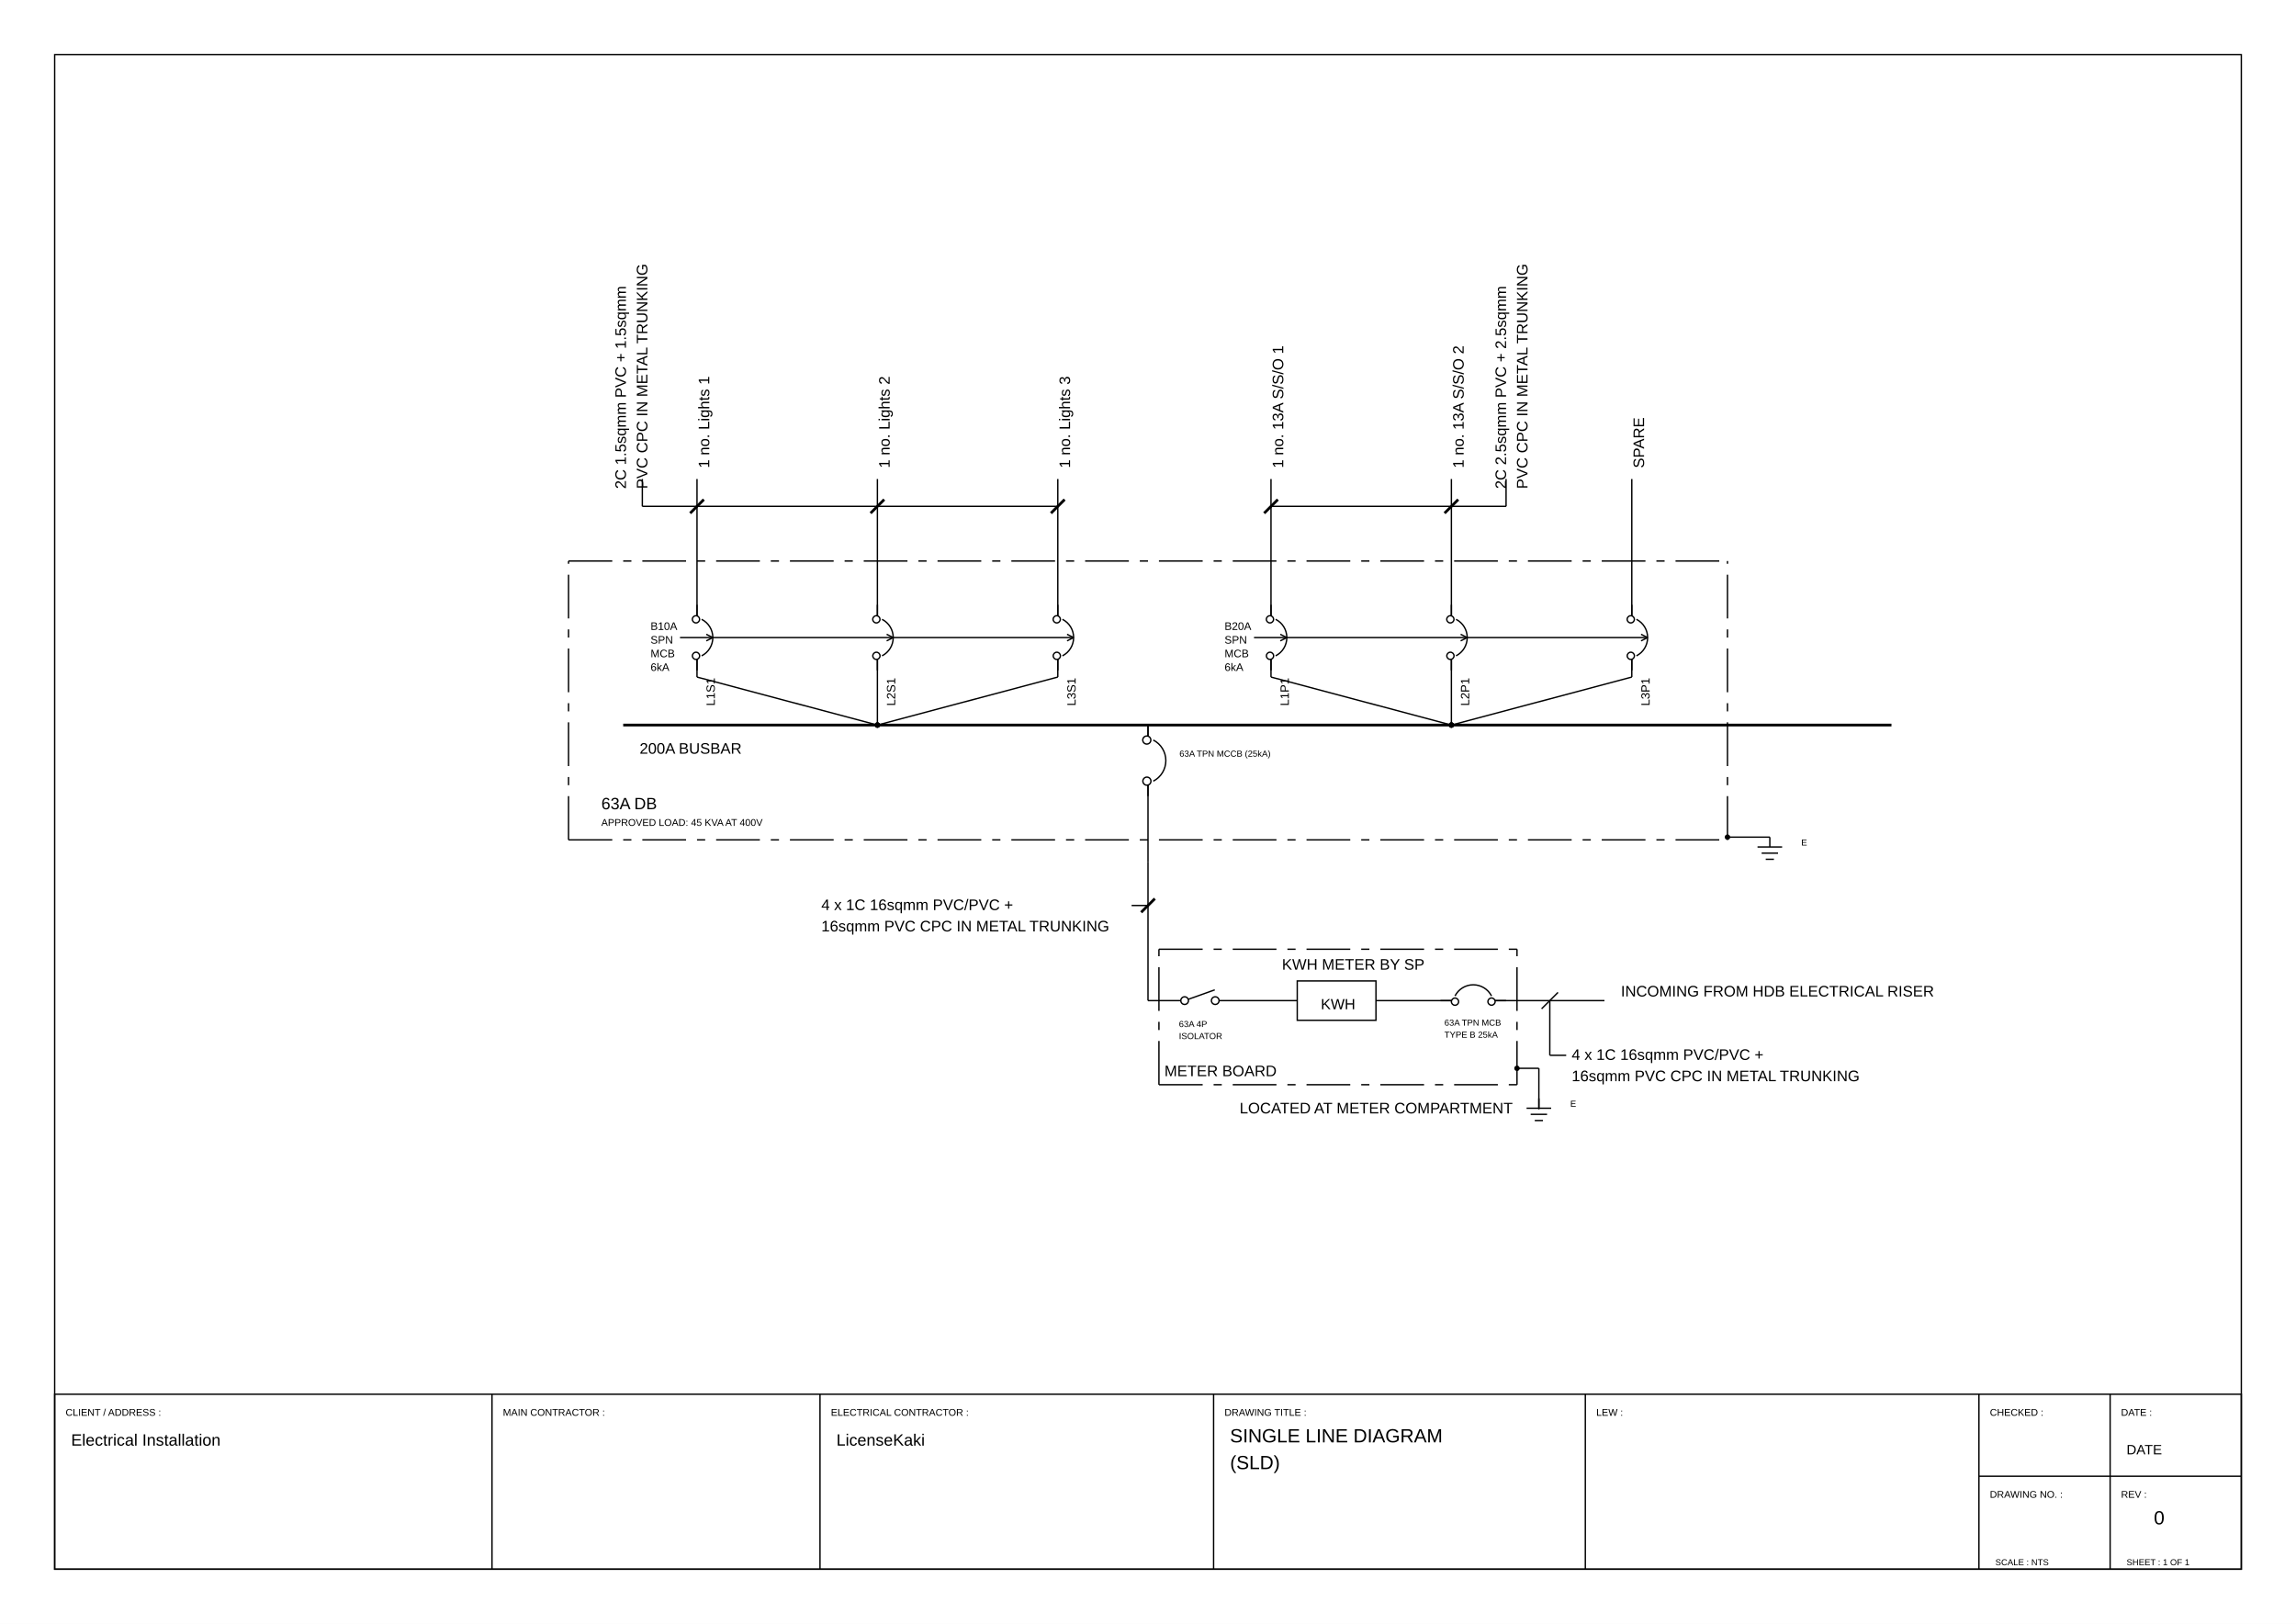
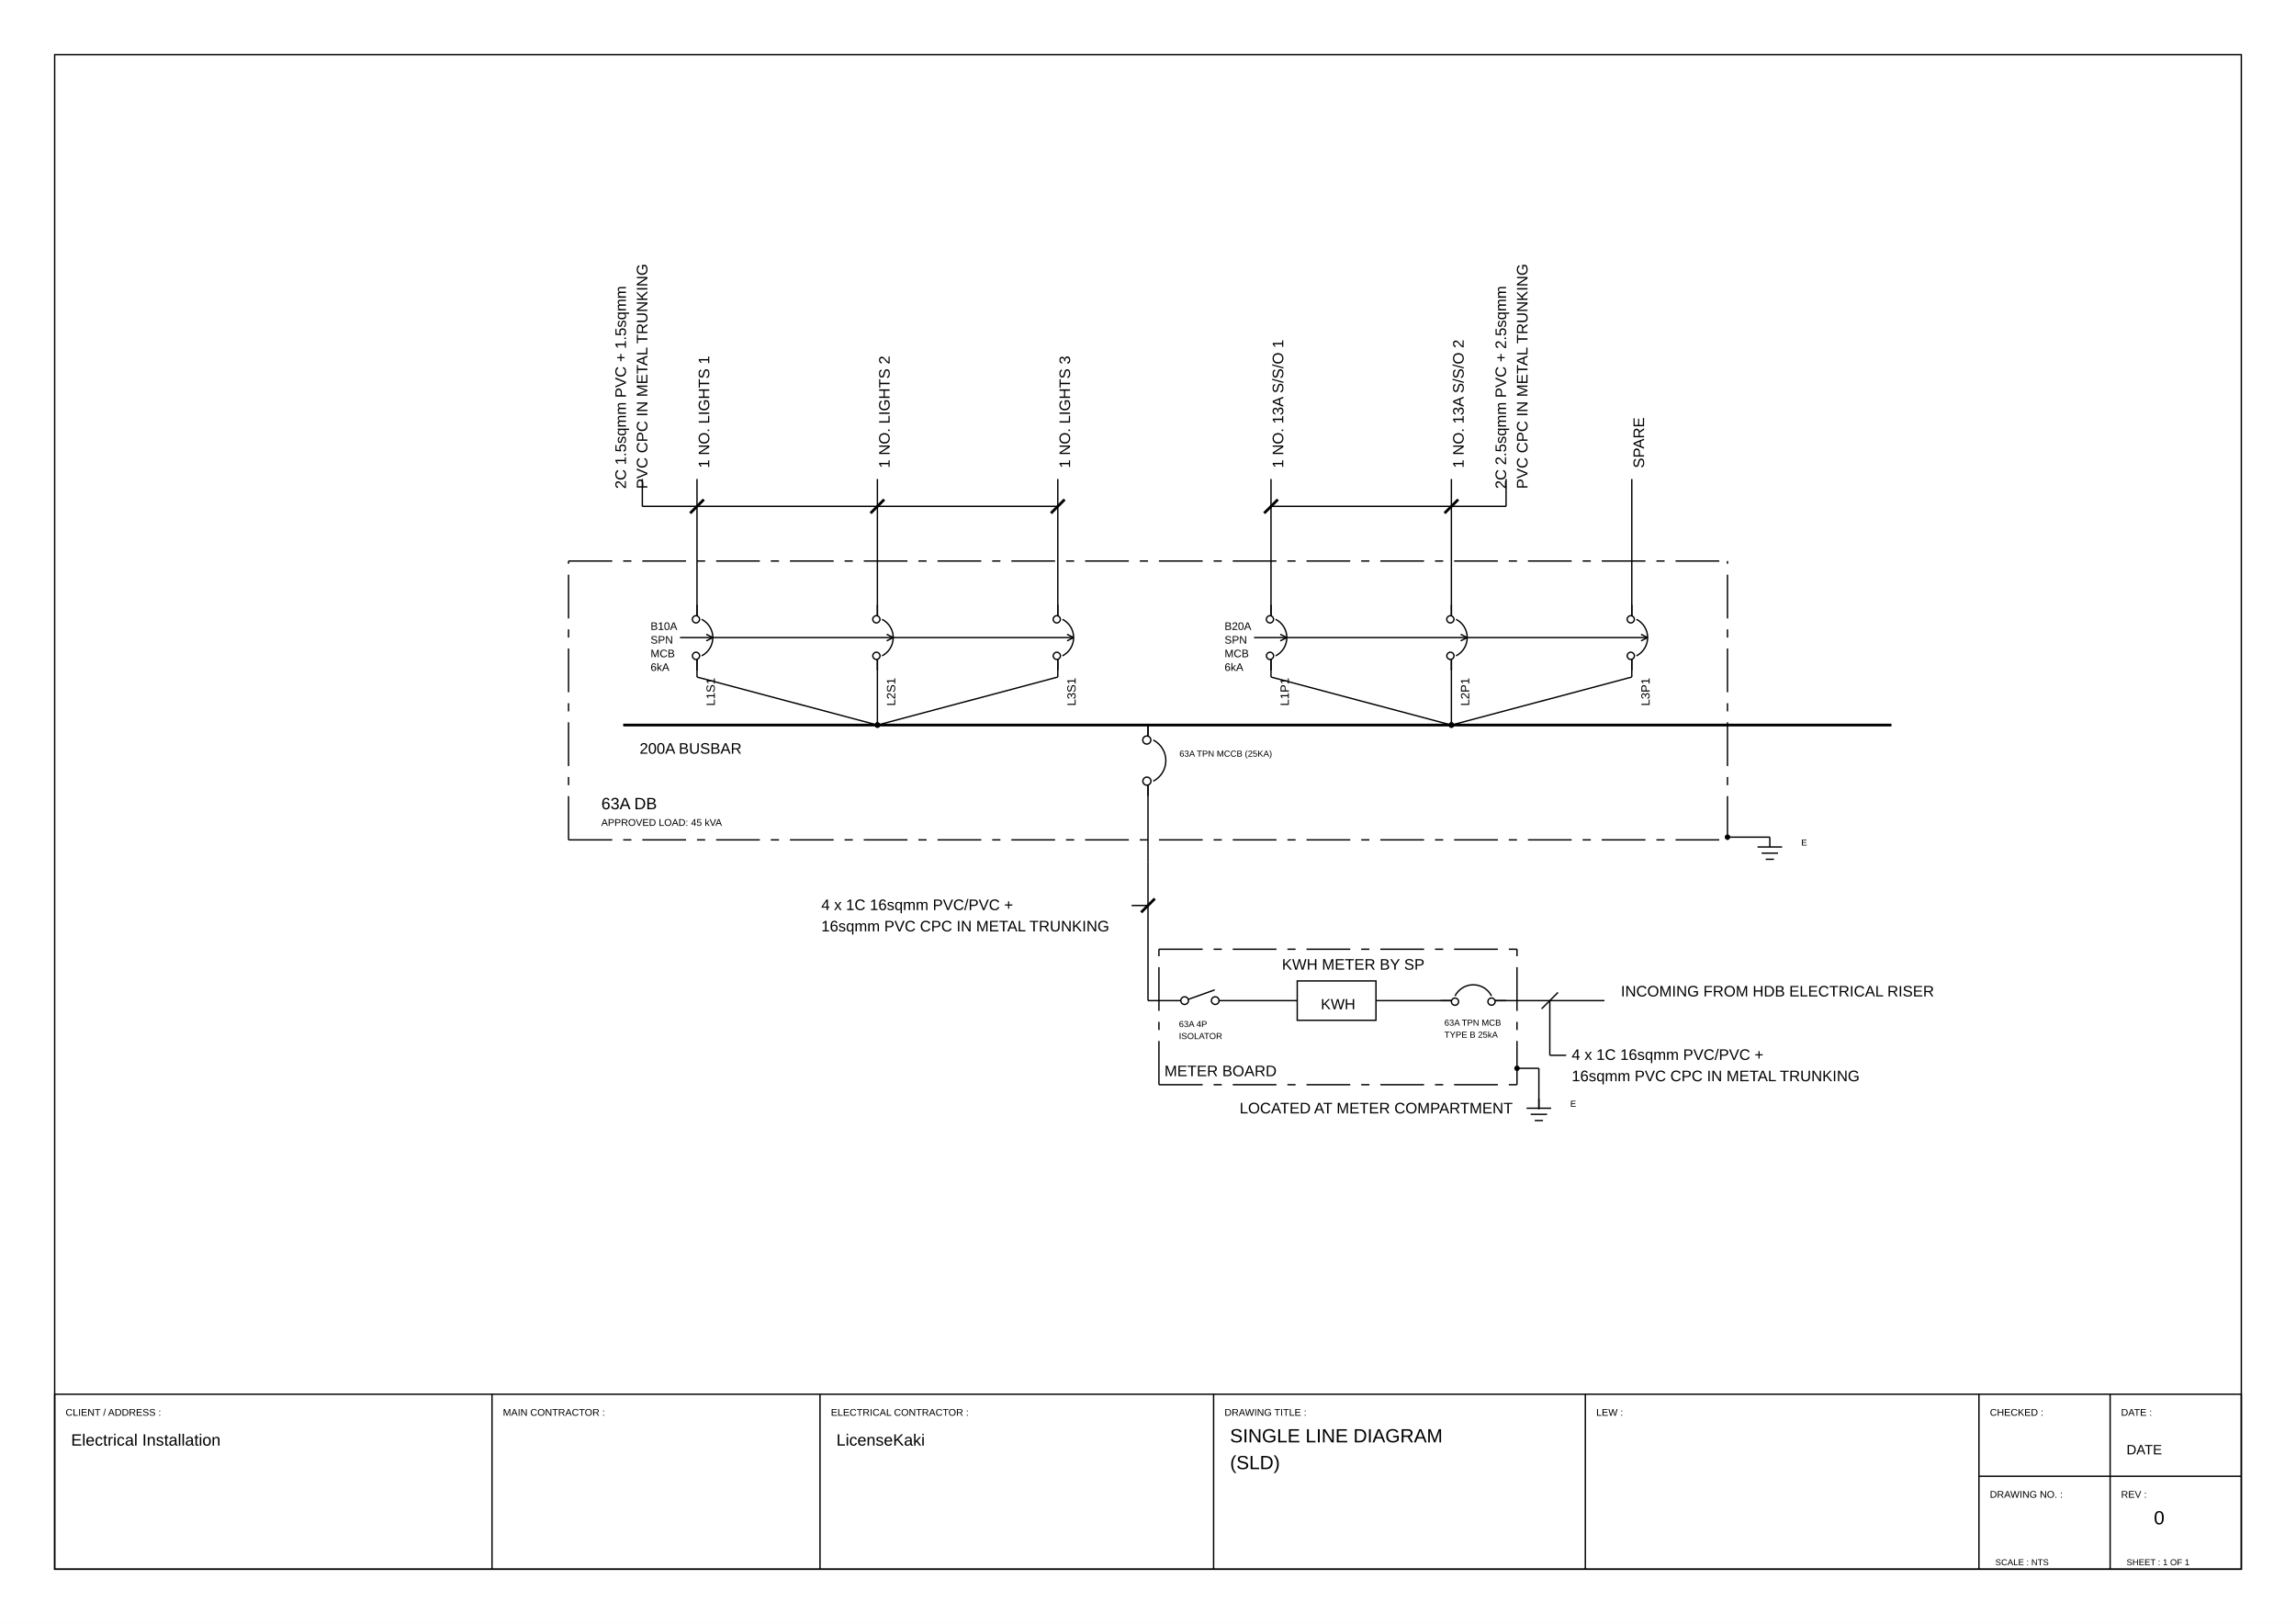
<svg xmlns="http://www.w3.org/2000/svg" viewBox="0 0 420.0 297.0" width="420.0mm" height="297.0mm">
  <rect width="420.0" height="297.0" fill="white" />
  <polygon points="10.00,287.00 410.00,287.00 410.00,10.00 10.00,10.00" stroke="#000000" stroke-width="0.25" fill="none" />
  <polygon points="10.00,287.00 410.00,287.00 410.00,255.00 10.00,255.00" stroke="#000000" stroke-width="0.25" fill="none" />
  <line x1="90.00" y1="255.00" x2="90.00" y2="287.00" stroke="#000000" stroke-width="0.25" fill="none" />
  <line x1="150.00" y1="255.00" x2="150.00" y2="287.00" stroke="#000000" stroke-width="0.25" fill="none" />
  <line x1="222.00" y1="255.00" x2="222.00" y2="287.00" stroke="#000000" stroke-width="0.25" fill="none" />
  <line x1="290.00" y1="255.00" x2="290.00" y2="287.00" stroke="#000000" stroke-width="0.25" fill="none" />
  <line x1="362.00" y1="255.00" x2="362.00" y2="287.00" stroke="#000000" stroke-width="0.25" fill="none" />
  <line x1="362.00" y1="270.00" x2="410.00" y2="270.00" stroke="#000000" stroke-width="0.25" fill="none" />
  <line x1="386.00" y1="255.00" x2="386.00" y2="287.00" stroke="#000000" stroke-width="0.25" fill="none" />
  <text x="12.00" y="258.94" font-family="Arial, Helvetica, sans-serif" font-size="1.8" fill="#000000">CLIENT / ADDRESS :</text>
  <text x="92.00" y="258.94" font-family="Arial, Helvetica, sans-serif" font-size="1.8" fill="#000000">MAIN CONTRACTOR :</text>
  <text x="152.00" y="258.94" font-family="Arial, Helvetica, sans-serif" font-size="1.8" fill="#000000">ELECTRICAL CONTRACTOR :</text>
  <text x="224.00" y="258.94" font-family="Arial, Helvetica, sans-serif" font-size="1.8" fill="#000000">DRAWING TITLE :</text>
  <text x="292.00" y="258.94" font-family="Arial, Helvetica, sans-serif" font-size="1.8" fill="#000000">LEW :</text>
  <text x="364.00" y="258.94" font-family="Arial, Helvetica, sans-serif" font-size="1.8" fill="#000000">CHECKED :</text>
  <text x="388.00" y="258.94" font-family="Arial, Helvetica, sans-serif" font-size="1.8" fill="#000000">DATE :</text>
  <text x="364.00" y="273.94" font-family="Arial, Helvetica, sans-serif" font-size="1.8" fill="#000000">DRAWING NO. :</text>
  <text x="388.00" y="273.94" font-family="Arial, Helvetica, sans-serif" font-size="1.8" fill="#000000">REV :</text>
+   <circle cx="222.30" cy="183.01" r="0.70" stroke="#000000" stroke-width="0.25" fill="none" />
  <circle cx="216.70" cy="183.01" r="0.70" stroke="#000000" stroke-width="0.25" fill="none" />
-   <circle cx="222.30" cy="183.01" r="0.70" stroke="#000000" stroke-width="0.25" fill="none" />
-   <polyline points="217.36,182.77 222.21,181.04" stroke="#000000" stroke-width="0.25" fill="none" />
+   <polyline points="217.36,182.78 222.21,181.04" stroke="#000000" stroke-width="0.25" fill="none" />
  <text x="215.66" y="187.84" font-family="Arial, Helvetica, sans-serif" font-size="1.6" fill="#000000">
    <tspan x="215.66">63A 4P</tspan>
    <tspan x="215.66" dy="2.2">ISOLATOR</tspan>
  </text>
  <polygon points="237.30,179.41 251.70,179.41 251.70,186.61 237.30,186.61" stroke="#000000" stroke-width="0.25" fill="none" />
  <text x="241.62" y="184.58" font-family="Arial, Helvetica, sans-serif" font-size="2.7" fill="#000000">KWH</text>
  <text x="234.50" y="177.35" font-family="Arial, Helvetica, sans-serif" font-size="2.8" fill="#000000">KWH METER BY SP</text>
  <path d="M 272.84,182.16 A 3.75,3.75 0 0,0 266.16,182.16" stroke="#000000" stroke-width="0.25" fill="none" />
  <circle cx="266.16" cy="183.20" r="0.66" stroke="#000000" stroke-width="0.25" fill="none" />
  <circle cx="272.84" cy="183.19" r="0.66" stroke="#000000" stroke-width="0.25" fill="none" />
  <line x1="265.50" y1="183.01" x2="263.50" y2="183.01" stroke="#000000" stroke-width="0.25" fill="none" />
  <line x1="273.50" y1="183.01" x2="275.50" y2="183.01" stroke="#000000" stroke-width="0.25" fill="none" />
  <text x="264.22" y="187.59" font-family="Arial, Helvetica, sans-serif" font-size="1.6" fill="#000000">
    <tspan x="264.22">63A TPN MCB</tspan>
    <tspan x="264.22" dy="2.2">TYPE B 25kA</tspan>
  </text>
  <text x="296.50" y="182.25" font-family="Arial, Helvetica, sans-serif" font-size="2.8" fill="#000000">INCOMING FROM HDB ELECTRICAL RISER</text>
  <text x="287.50" y="193.85" font-family="Arial, Helvetica, sans-serif" font-size="2.8" fill="#000000">
    <tspan x="287.50">4 x 1C 16sqmm PVC/PVC +</tspan>
    <tspan x="287.50" dy="3.9">16sqmm PVC CPC IN METAL TRUNKING</tspan>
  </text>
  <text x="150.24" y="166.45" font-family="Arial, Helvetica, sans-serif" font-size="2.8" fill="#000000">
    <tspan x="150.24">4 x 1C 16sqmm PVC/PVC +</tspan>
    <tspan x="150.24" dy="3.9">16sqmm PVC CPC IN METAL TRUNKING</tspan>
  </text>
  <text x="213.00" y="196.83" font-family="Arial, Helvetica, sans-serif" font-size="2.8" fill="#000000">METER BOARD</text>
  <text x="226.75" y="203.63" font-family="Arial, Helvetica, sans-serif" font-size="2.8" fill="#000000">LOCATED AT METER COMPARTMENT</text>
  <line x1="281.50" y1="200.89" x2="281.50" y2="202.69" stroke="#000000" stroke-width="0.25" fill="none" />
  <line x1="279.25" y1="202.69" x2="283.75" y2="202.69" stroke="#000000" stroke-width="0.25" fill="none" />
  <line x1="280.00" y1="203.81" x2="283.00" y2="203.81" stroke="#000000" stroke-width="0.25" fill="none" />
  <line x1="280.75" y1="204.94" x2="282.25" y2="204.94" stroke="#000000" stroke-width="0.25" fill="none" />
  <text x="287.25" y="202.42" font-family="Arial, Helvetica, sans-serif" font-size="1.6" fill="#000000">E</text>
  <path d="M 210.96,142.87 A 4.22,4.22 0 0,0 210.96,135.35" stroke="#000000" stroke-width="0.25" fill="none" />
  <circle cx="209.78" cy="135.35" r="0.74" stroke="#000000" stroke-width="0.25" fill="none" />
  <circle cx="209.80" cy="142.87" r="0.74" stroke="#000000" stroke-width="0.25" fill="none" />
  <line x1="210.00" y1="143.61" x2="210.00" y2="145.61" stroke="#000000" stroke-width="0.25" fill="none" />
  <line x1="210.00" y1="134.61" x2="210.00" y2="132.61" stroke="#000000" stroke-width="0.25" fill="none" />
-   <text x="215.75" y="138.39" font-family="Arial, Helvetica, sans-serif" font-size="1.6" fill="#000000">63A TPN MCCB (25kA)</text>
+   <text x="215.75" y="138.39" font-family="Arial, Helvetica, sans-serif" font-size="1.6" fill="#000000">63A TPN MCCB (25KA)</text>
  <line x1="114.00" y1="132.61" x2="346.00" y2="132.61" stroke="#000000" stroke-width="0.50" fill="none" />
  <text x="117.00" y="137.85" font-family="Arial, Helvetica, sans-serif" font-size="2.8" fill="#000000">200A BUSBAR</text>
  <text x="129.00" y="130.87" font-family="Arial, Helvetica, sans-serif" font-size="2.2" fill="#000000" transform="rotate(-90.0,129.00,129.11)">L1S1</text>
  <path d="M 128.35,119.95 A 3.75,3.75 0 0,0 128.35,113.27" stroke="#000000" stroke-width="0.25" fill="none" />
  <circle cx="127.31" cy="113.27" r="0.66" stroke="#000000" stroke-width="0.25" fill="none" />
  <circle cx="127.32" cy="119.95" r="0.66" stroke="#000000" stroke-width="0.25" fill="none" />
  <line x1="127.50" y1="120.61" x2="127.50" y2="122.61" stroke="#000000" stroke-width="0.25" fill="none" />
  <line x1="127.50" y1="112.61" x2="127.50" y2="110.61" stroke="#000000" stroke-width="0.25" fill="none" />
  <line x1="124.39" y1="116.61" x2="130.39" y2="116.61" stroke="#000000" stroke-width="0.25" fill="none" />
  <line x1="130.39" y1="116.61" x2="129.19" y2="116.01" stroke="#000000" stroke-width="0.25" fill="none" />
  <line x1="130.39" y1="116.61" x2="129.19" y2="117.21" stroke="#000000" stroke-width="0.25" fill="none" />
  <text x="119.00" y="115.21" font-family="Arial, Helvetica, sans-serif" font-size="2.0" fill="#000000">B10A</text>
  <text x="119.00" y="117.71" font-family="Arial, Helvetica, sans-serif" font-size="2.0" fill="#000000">SPN</text>
  <text x="119.00" y="120.21" font-family="Arial, Helvetica, sans-serif" font-size="2.0" fill="#000000">MCB</text>
  <text x="119.00" y="122.71" font-family="Arial, Helvetica, sans-serif" font-size="2.0" fill="#000000">6kA</text>
-   <text x="127.50" y="87.85" font-family="Arial, Helvetica, sans-serif" font-size="2.8" fill="#000000" transform="rotate(-90.0,127.50,85.61)">1 no. Lights 1</text>
+   <text x="127.50" y="87.85" font-family="Arial, Helvetica, sans-serif" font-size="2.8" fill="#000000" transform="rotate(-90.0,127.50,85.61)">1 NO. LIGHTS 1</text>
  <text x="162.00" y="130.87" font-family="Arial, Helvetica, sans-serif" font-size="2.2" fill="#000000" transform="rotate(-90.0,162.00,129.11)">L2S1</text>
  <path d="M 161.35,119.95 A 3.75,3.75 0 0,0 161.35,113.27" stroke="#000000" stroke-width="0.25" fill="none" />
  <circle cx="160.31" cy="113.27" r="0.66" stroke="#000000" stroke-width="0.25" fill="none" />
  <circle cx="160.32" cy="119.95" r="0.66" stroke="#000000" stroke-width="0.25" fill="none" />
  <line x1="160.50" y1="120.61" x2="160.50" y2="122.61" stroke="#000000" stroke-width="0.25" fill="none" />
  <line x1="160.50" y1="112.61" x2="160.50" y2="110.61" stroke="#000000" stroke-width="0.25" fill="none" />
  <line x1="130.39" y1="116.61" x2="163.39" y2="116.61" stroke="#000000" stroke-width="0.25" fill="none" />
  <line x1="163.39" y1="116.61" x2="162.19" y2="116.01" stroke="#000000" stroke-width="0.25" fill="none" />
  <line x1="163.39" y1="116.61" x2="162.19" y2="117.21" stroke="#000000" stroke-width="0.25" fill="none" />
-   <text x="160.50" y="87.85" font-family="Arial, Helvetica, sans-serif" font-size="2.8" fill="#000000" transform="rotate(-90.0,160.50,85.61)">1 no. Lights 2</text>
+   <text x="160.50" y="87.85" font-family="Arial, Helvetica, sans-serif" font-size="2.8" fill="#000000" transform="rotate(-90.0,160.50,85.61)">1 NO. LIGHTS 2</text>
  <text x="195.00" y="130.87" font-family="Arial, Helvetica, sans-serif" font-size="2.2" fill="#000000" transform="rotate(-90.0,195.00,129.11)">L3S1</text>
  <path d="M 194.35,119.95 A 3.75,3.75 0 0,0 194.35,113.27" stroke="#000000" stroke-width="0.25" fill="none" />
  <circle cx="193.31" cy="113.27" r="0.66" stroke="#000000" stroke-width="0.25" fill="none" />
  <circle cx="193.32" cy="119.95" r="0.66" stroke="#000000" stroke-width="0.25" fill="none" />
  <line x1="193.50" y1="120.61" x2="193.50" y2="122.61" stroke="#000000" stroke-width="0.25" fill="none" />
  <line x1="193.50" y1="112.61" x2="193.50" y2="110.61" stroke="#000000" stroke-width="0.25" fill="none" />
  <line x1="163.39" y1="116.61" x2="196.39" y2="116.61" stroke="#000000" stroke-width="0.25" fill="none" />
  <line x1="196.39" y1="116.61" x2="195.19" y2="116.01" stroke="#000000" stroke-width="0.25" fill="none" />
  <line x1="196.39" y1="116.61" x2="195.19" y2="117.21" stroke="#000000" stroke-width="0.25" fill="none" />
-   <text x="193.50" y="87.85" font-family="Arial, Helvetica, sans-serif" font-size="2.8" fill="#000000" transform="rotate(-90.0,193.50,85.61)">1 no. Lights 3</text>
+   <text x="193.50" y="87.85" font-family="Arial, Helvetica, sans-serif" font-size="2.8" fill="#000000" transform="rotate(-90.0,193.50,85.61)">1 NO. LIGHTS 3</text>
  <text x="234.00" y="130.87" font-family="Arial, Helvetica, sans-serif" font-size="2.2" fill="#000000" transform="rotate(-90.0,234.00,129.11)">L1P1</text>
  <path d="M 233.35,119.95 A 3.75,3.75 0 0,0 233.35,113.27" stroke="#000000" stroke-width="0.25" fill="none" />
  <circle cx="232.31" cy="113.27" r="0.66" stroke="#000000" stroke-width="0.25" fill="none" />
  <circle cx="232.32" cy="119.95" r="0.66" stroke="#000000" stroke-width="0.25" fill="none" />
  <line x1="232.50" y1="120.61" x2="232.50" y2="122.61" stroke="#000000" stroke-width="0.25" fill="none" />
  <line x1="232.50" y1="112.61" x2="232.50" y2="110.61" stroke="#000000" stroke-width="0.25" fill="none" />
  <line x1="229.39" y1="116.61" x2="235.39" y2="116.61" stroke="#000000" stroke-width="0.25" fill="none" />
  <line x1="235.39" y1="116.61" x2="234.19" y2="116.01" stroke="#000000" stroke-width="0.25" fill="none" />
  <line x1="235.39" y1="116.61" x2="234.19" y2="117.21" stroke="#000000" stroke-width="0.25" fill="none" />
  <text x="224.00" y="115.21" font-family="Arial, Helvetica, sans-serif" font-size="2.0" fill="#000000">B20A</text>
  <text x="224.00" y="117.71" font-family="Arial, Helvetica, sans-serif" font-size="2.0" fill="#000000">SPN</text>
  <text x="224.00" y="120.21" font-family="Arial, Helvetica, sans-serif" font-size="2.0" fill="#000000">MCB</text>
  <text x="224.00" y="122.71" font-family="Arial, Helvetica, sans-serif" font-size="2.0" fill="#000000">6kA</text>
-   <text x="232.50" y="87.85" font-family="Arial, Helvetica, sans-serif" font-size="2.8" fill="#000000" transform="rotate(-90.0,232.50,85.61)">1 no. 13A S/S/O 1</text>
+   <text x="232.50" y="87.85" font-family="Arial, Helvetica, sans-serif" font-size="2.8" fill="#000000" transform="rotate(-90.0,232.50,85.61)">1 NO. 13A S/S/O 1</text>
  <text x="267.00" y="130.87" font-family="Arial, Helvetica, sans-serif" font-size="2.2" fill="#000000" transform="rotate(-90.0,267.00,129.11)">L2P1</text>
  <path d="M 266.35,119.95 A 3.75,3.75 0 0,0 266.35,113.27" stroke="#000000" stroke-width="0.25" fill="none" />
  <circle cx="265.31" cy="113.27" r="0.66" stroke="#000000" stroke-width="0.25" fill="none" />
  <circle cx="265.32" cy="119.95" r="0.66" stroke="#000000" stroke-width="0.25" fill="none" />
  <line x1="265.50" y1="120.61" x2="265.50" y2="122.61" stroke="#000000" stroke-width="0.25" fill="none" />
  <line x1="265.50" y1="112.61" x2="265.50" y2="110.61" stroke="#000000" stroke-width="0.25" fill="none" />
  <line x1="235.39" y1="116.61" x2="268.39" y2="116.61" stroke="#000000" stroke-width="0.25" fill="none" />
  <line x1="268.39" y1="116.61" x2="267.19" y2="116.01" stroke="#000000" stroke-width="0.25" fill="none" />
  <line x1="268.39" y1="116.61" x2="267.19" y2="117.21" stroke="#000000" stroke-width="0.25" fill="none" />
-   <text x="265.50" y="87.85" font-family="Arial, Helvetica, sans-serif" font-size="2.8" fill="#000000" transform="rotate(-90.0,265.50,85.61)">1 no. 13A S/S/O 2</text>
+   <text x="265.50" y="87.85" font-family="Arial, Helvetica, sans-serif" font-size="2.8" fill="#000000" transform="rotate(-90.0,265.50,85.61)">1 NO. 13A S/S/O 2</text>
  <text x="300.00" y="130.87" font-family="Arial, Helvetica, sans-serif" font-size="2.2" fill="#000000" transform="rotate(-90.0,300.00,129.11)">L3P1</text>
  <path d="M 299.35,119.95 A 3.75,3.75 0 0,0 299.35,113.27" stroke="#000000" stroke-width="0.25" fill="none" />
  <circle cx="298.31" cy="113.27" r="0.66" stroke="#000000" stroke-width="0.25" fill="none" />
  <circle cx="298.32" cy="119.95" r="0.66" stroke="#000000" stroke-width="0.25" fill="none" />
  <line x1="298.50" y1="120.61" x2="298.50" y2="122.61" stroke="#000000" stroke-width="0.25" fill="none" />
  <line x1="298.50" y1="112.61" x2="298.50" y2="110.61" stroke="#000000" stroke-width="0.25" fill="none" />
  <line x1="268.39" y1="116.61" x2="301.39" y2="116.61" stroke="#000000" stroke-width="0.25" fill="none" />
  <line x1="301.39" y1="116.61" x2="300.19" y2="116.01" stroke="#000000" stroke-width="0.25" fill="none" />
  <line x1="301.39" y1="116.61" x2="300.19" y2="117.21" stroke="#000000" stroke-width="0.25" fill="none" />
  <text x="298.50" y="87.85" font-family="Arial, Helvetica, sans-serif" font-size="2.8" fill="#000000" transform="rotate(-90.0,298.50,85.61)">SPARE</text>
  <text x="114.50" y="89.41" font-family="Arial, Helvetica, sans-serif" font-size="2.8" fill="#000000" transform="rotate(-90.0,114.50,89.41)">2C 1.5sqmm PVC + 1.5sqmm</text>
  <text x="118.42" y="89.41" font-family="Arial, Helvetica, sans-serif" font-size="2.8" fill="#000000" transform="rotate(-90.0,118.42,89.41)">PVC CPC IN METAL TRUNKING</text>
  <text x="275.50" y="89.41" font-family="Arial, Helvetica, sans-serif" font-size="2.8" fill="#000000" transform="rotate(-90.0,275.50,89.41)">2C 2.5sqmm PVC + 2.5sqmm</text>
  <text x="279.42" y="89.41" font-family="Arial, Helvetica, sans-serif" font-size="2.8" fill="#000000" transform="rotate(-90.0,279.42,89.41)">PVC CPC IN METAL TRUNKING</text>
  <text x="110.00" y="148.01" font-family="Arial, Helvetica, sans-serif" font-size="3.0" fill="#000000">63A DB</text>
-   <text x="110.00" y="151.05" font-family="Arial, Helvetica, sans-serif" font-size="1.8" fill="#000000">APPROVED LOAD: 45 KVA AT 400V</text>
+   <text x="110.00" y="151.05" font-family="Arial, Helvetica, sans-serif" font-size="1.8" fill="#000000">APPROVED LOAD: 45 kVA</text>
  <line x1="323.75" y1="153.11" x2="323.75" y2="154.91" stroke="#000000" stroke-width="0.25" fill="none" />
  <line x1="321.50" y1="154.91" x2="326.00" y2="154.91" stroke="#000000" stroke-width="0.25" fill="none" />
  <line x1="322.25" y1="156.04" x2="325.25" y2="156.04" stroke="#000000" stroke-width="0.25" fill="none" />
  <line x1="323.00" y1="157.16" x2="324.50" y2="157.16" stroke="#000000" stroke-width="0.25" fill="none" />
  <text x="329.50" y="154.64" font-family="Arial, Helvetica, sans-serif" font-size="1.6" fill="#000000">E</text>
  <line x1="210.00" y1="183.01" x2="216.00" y2="183.01" stroke="#000000" stroke-width="0.25" fill="none" />
  <line x1="223.00" y1="183.01" x2="237.30" y2="183.01" stroke="#000000" stroke-width="0.25" fill="none" />
  <line x1="251.70" y1="183.01" x2="265.50" y2="183.01" stroke="#000000" stroke-width="0.25" fill="none" />
  <line x1="273.50" y1="183.01" x2="293.50" y2="183.01" stroke="#000000" stroke-width="0.25" fill="none" />
  <line x1="282.00" y1="184.51" x2="285.00" y2="181.51" stroke="#000000" stroke-width="0.25" fill="none" />
  <line x1="283.50" y1="183.01" x2="283.50" y2="193.01" stroke="#000000" stroke-width="0.25" fill="none" />
  <line x1="283.50" y1="193.01" x2="286.50" y2="193.01" stroke="#000000" stroke-width="0.25" fill="none" />
  <line x1="210.00" y1="183.01" x2="210.00" y2="157.61" stroke="#000000" stroke-width="0.25" fill="none" />
  <line x1="210.00" y1="165.61" x2="207.00" y2="165.61" stroke="#000000" stroke-width="0.25" fill="none" />
  <line x1="277.50" y1="195.39" x2="281.50" y2="195.39" stroke="#000000" stroke-width="0.25" fill="none" />
  <line x1="281.50" y1="195.39" x2="281.50" y2="202.89" stroke="#000000" stroke-width="0.25" fill="none" />
  <line x1="210.00" y1="157.61" x2="210.00" y2="143.61" stroke="#000000" stroke-width="0.25" fill="none" />
  <line x1="210.00" y1="134.61" x2="210.00" y2="132.61" stroke="#000000" stroke-width="0.25" fill="none" />
  <line x1="127.50" y1="123.83" x2="127.50" y2="120.61" stroke="#000000" stroke-width="0.25" fill="none" />
  <line x1="127.50" y1="112.61" x2="127.50" y2="87.61" stroke="#000000" stroke-width="0.25" fill="none" />
  <line x1="160.50" y1="132.61" x2="160.50" y2="120.61" stroke="#000000" stroke-width="0.25" fill="none" />
  <line x1="160.50" y1="112.61" x2="160.50" y2="87.61" stroke="#000000" stroke-width="0.25" fill="none" />
  <line x1="193.50" y1="123.83" x2="193.50" y2="120.61" stroke="#000000" stroke-width="0.25" fill="none" />
  <line x1="193.50" y1="112.61" x2="193.50" y2="87.61" stroke="#000000" stroke-width="0.25" fill="none" />
  <line x1="232.50" y1="123.83" x2="232.50" y2="120.61" stroke="#000000" stroke-width="0.25" fill="none" />
  <line x1="232.50" y1="112.61" x2="232.50" y2="87.61" stroke="#000000" stroke-width="0.25" fill="none" />
  <line x1="265.50" y1="132.61" x2="265.50" y2="120.61" stroke="#000000" stroke-width="0.25" fill="none" />
  <line x1="265.50" y1="112.61" x2="265.50" y2="87.61" stroke="#000000" stroke-width="0.25" fill="none" />
  <line x1="298.50" y1="123.83" x2="298.50" y2="120.61" stroke="#000000" stroke-width="0.25" fill="none" />
  <line x1="298.50" y1="112.61" x2="298.50" y2="87.61" stroke="#000000" stroke-width="0.25" fill="none" />
  <line x1="117.50" y1="92.61" x2="193.50" y2="92.61" stroke="#000000" stroke-width="0.25" fill="none" />
  <line x1="117.50" y1="92.61" x2="117.50" y2="87.61" stroke="#000000" stroke-width="0.25" fill="none" />
  <line x1="232.50" y1="92.61" x2="275.50" y2="92.61" stroke="#000000" stroke-width="0.25" fill="none" />
  <line x1="275.50" y1="92.61" x2="275.50" y2="87.61" stroke="#000000" stroke-width="0.25" fill="none" />
  <line x1="316.00" y1="153.11" x2="323.75" y2="153.11" stroke="#000000" stroke-width="0.25" fill="none" />
  <line x1="208.75" y1="166.86" x2="211.25" y2="164.36" stroke="#000000" stroke-width="0.50" fill="none" />
  <line x1="126.25" y1="93.86" x2="128.75" y2="91.36" stroke="#000000" stroke-width="0.50" fill="none" />
  <line x1="159.25" y1="93.86" x2="161.75" y2="91.36" stroke="#000000" stroke-width="0.50" fill="none" />
  <line x1="192.25" y1="93.86" x2="194.75" y2="91.36" stroke="#000000" stroke-width="0.50" fill="none" />
  <line x1="231.25" y1="93.86" x2="233.75" y2="91.36" stroke="#000000" stroke-width="0.50" fill="none" />
  <line x1="264.25" y1="93.86" x2="266.75" y2="91.36" stroke="#000000" stroke-width="0.50" fill="none" />
  <line x1="160.50" y1="132.61" x2="127.50" y2="123.83" stroke="#000000" stroke-width="0.25" fill="none" />
  <line x1="160.50" y1="132.61" x2="193.50" y2="123.83" stroke="#000000" stroke-width="0.25" fill="none" />
  <line x1="265.50" y1="132.61" x2="232.50" y2="123.83" stroke="#000000" stroke-width="0.25" fill="none" />
  <line x1="265.50" y1="132.61" x2="298.50" y2="123.83" stroke="#000000" stroke-width="0.25" fill="none" />
  <line x1="212.00" y1="198.39" x2="220.00" y2="198.39" stroke="#000000" stroke-width="0.25" fill="none" />
  <line x1="222.00" y1="198.39" x2="223.50" y2="198.39" stroke="#000000" stroke-width="0.25" fill="none" />
  <line x1="225.50" y1="198.39" x2="233.50" y2="198.39" stroke="#000000" stroke-width="0.25" fill="none" />
  <line x1="235.50" y1="198.39" x2="237.00" y2="198.39" stroke="#000000" stroke-width="0.25" fill="none" />
  <line x1="239.00" y1="198.39" x2="247.00" y2="198.39" stroke="#000000" stroke-width="0.25" fill="none" />
  <line x1="249.00" y1="198.39" x2="250.50" y2="198.39" stroke="#000000" stroke-width="0.25" fill="none" />
  <line x1="252.50" y1="198.39" x2="260.50" y2="198.39" stroke="#000000" stroke-width="0.25" fill="none" />
  <line x1="262.50" y1="198.39" x2="264.00" y2="198.39" stroke="#000000" stroke-width="0.25" fill="none" />
  <line x1="266.00" y1="198.39" x2="274.00" y2="198.39" stroke="#000000" stroke-width="0.25" fill="none" />
  <line x1="276.00" y1="198.39" x2="277.50" y2="198.39" stroke="#000000" stroke-width="0.25" fill="none" />
  <line x1="212.00" y1="173.61" x2="220.00" y2="173.61" stroke="#000000" stroke-width="0.25" fill="none" />
  <line x1="222.00" y1="173.61" x2="223.50" y2="173.61" stroke="#000000" stroke-width="0.25" fill="none" />
  <line x1="225.50" y1="173.61" x2="233.50" y2="173.61" stroke="#000000" stroke-width="0.25" fill="none" />
  <line x1="235.50" y1="173.61" x2="237.00" y2="173.61" stroke="#000000" stroke-width="0.25" fill="none" />
  <line x1="239.00" y1="173.61" x2="247.00" y2="173.61" stroke="#000000" stroke-width="0.25" fill="none" />
  <line x1="249.00" y1="173.61" x2="250.50" y2="173.61" stroke="#000000" stroke-width="0.25" fill="none" />
  <line x1="252.50" y1="173.61" x2="260.50" y2="173.61" stroke="#000000" stroke-width="0.25" fill="none" />
  <line x1="262.50" y1="173.61" x2="264.00" y2="173.61" stroke="#000000" stroke-width="0.25" fill="none" />
  <line x1="266.00" y1="173.61" x2="274.00" y2="173.61" stroke="#000000" stroke-width="0.25" fill="none" />
  <line x1="276.00" y1="173.61" x2="277.50" y2="173.61" stroke="#000000" stroke-width="0.25" fill="none" />
  <line x1="212.00" y1="198.39" x2="212.00" y2="190.39" stroke="#000000" stroke-width="0.25" fill="none" />
  <line x1="212.00" y1="188.39" x2="212.00" y2="186.89" stroke="#000000" stroke-width="0.25" fill="none" />
  <line x1="212.00" y1="184.89" x2="212.00" y2="176.89" stroke="#000000" stroke-width="0.25" fill="none" />
  <line x1="212.00" y1="174.89" x2="212.00" y2="173.61" stroke="#000000" stroke-width="0.25" fill="none" />
  <line x1="277.50" y1="198.39" x2="277.50" y2="190.39" stroke="#000000" stroke-width="0.25" fill="none" />
  <line x1="277.50" y1="188.39" x2="277.50" y2="186.89" stroke="#000000" stroke-width="0.25" fill="none" />
  <line x1="277.50" y1="184.89" x2="277.50" y2="176.89" stroke="#000000" stroke-width="0.25" fill="none" />
  <line x1="277.50" y1="174.89" x2="277.50" y2="173.61" stroke="#000000" stroke-width="0.25" fill="none" />
  <line x1="104.00" y1="153.61" x2="112.00" y2="153.61" stroke="#000000" stroke-width="0.25" fill="none" />
  <line x1="114.00" y1="153.61" x2="115.50" y2="153.61" stroke="#000000" stroke-width="0.25" fill="none" />
  <line x1="117.50" y1="153.61" x2="125.50" y2="153.61" stroke="#000000" stroke-width="0.25" fill="none" />
  <line x1="127.50" y1="153.61" x2="129.00" y2="153.61" stroke="#000000" stroke-width="0.25" fill="none" />
  <line x1="131.00" y1="153.61" x2="139.00" y2="153.61" stroke="#000000" stroke-width="0.25" fill="none" />
  <line x1="141.00" y1="153.61" x2="142.50" y2="153.61" stroke="#000000" stroke-width="0.25" fill="none" />
  <line x1="144.50" y1="153.61" x2="152.50" y2="153.61" stroke="#000000" stroke-width="0.25" fill="none" />
  <line x1="154.50" y1="153.61" x2="156.00" y2="153.61" stroke="#000000" stroke-width="0.25" fill="none" />
  <line x1="158.00" y1="153.61" x2="166.00" y2="153.61" stroke="#000000" stroke-width="0.25" fill="none" />
  <line x1="168.00" y1="153.61" x2="169.50" y2="153.61" stroke="#000000" stroke-width="0.25" fill="none" />
  <line x1="171.50" y1="153.61" x2="179.50" y2="153.61" stroke="#000000" stroke-width="0.25" fill="none" />
  <line x1="181.50" y1="153.61" x2="183.00" y2="153.61" stroke="#000000" stroke-width="0.25" fill="none" />
  <line x1="185.00" y1="153.61" x2="193.00" y2="153.61" stroke="#000000" stroke-width="0.25" fill="none" />
  <line x1="195.00" y1="153.61" x2="196.50" y2="153.61" stroke="#000000" stroke-width="0.25" fill="none" />
  <line x1="198.50" y1="153.61" x2="206.50" y2="153.61" stroke="#000000" stroke-width="0.25" fill="none" />
  <line x1="208.50" y1="153.61" x2="210.00" y2="153.61" stroke="#000000" stroke-width="0.25" fill="none" />
  <line x1="212.00" y1="153.61" x2="220.00" y2="153.61" stroke="#000000" stroke-width="0.25" fill="none" />
  <line x1="222.00" y1="153.61" x2="223.50" y2="153.61" stroke="#000000" stroke-width="0.25" fill="none" />
  <line x1="225.50" y1="153.61" x2="233.50" y2="153.61" stroke="#000000" stroke-width="0.25" fill="none" />
  <line x1="235.50" y1="153.61" x2="237.00" y2="153.61" stroke="#000000" stroke-width="0.25" fill="none" />
  <line x1="239.00" y1="153.61" x2="247.00" y2="153.61" stroke="#000000" stroke-width="0.25" fill="none" />
  <line x1="249.00" y1="153.61" x2="250.50" y2="153.61" stroke="#000000" stroke-width="0.25" fill="none" />
  <line x1="252.50" y1="153.61" x2="260.50" y2="153.61" stroke="#000000" stroke-width="0.25" fill="none" />
  <line x1="262.50" y1="153.61" x2="264.00" y2="153.61" stroke="#000000" stroke-width="0.25" fill="none" />
  <line x1="266.00" y1="153.61" x2="274.00" y2="153.61" stroke="#000000" stroke-width="0.25" fill="none" />
  <line x1="276.00" y1="153.61" x2="277.50" y2="153.61" stroke="#000000" stroke-width="0.25" fill="none" />
  <line x1="279.50" y1="153.61" x2="287.50" y2="153.61" stroke="#000000" stroke-width="0.25" fill="none" />
  <line x1="289.50" y1="153.61" x2="291.00" y2="153.61" stroke="#000000" stroke-width="0.25" fill="none" />
  <line x1="293.00" y1="153.61" x2="301.00" y2="153.61" stroke="#000000" stroke-width="0.25" fill="none" />
  <line x1="303.00" y1="153.61" x2="304.50" y2="153.61" stroke="#000000" stroke-width="0.25" fill="none" />
  <line x1="306.50" y1="153.61" x2="314.50" y2="153.61" stroke="#000000" stroke-width="0.25" fill="none" />
  <line x1="104.00" y1="102.61" x2="112.00" y2="102.61" stroke="#000000" stroke-width="0.25" fill="none" />
  <line x1="114.00" y1="102.61" x2="115.50" y2="102.61" stroke="#000000" stroke-width="0.25" fill="none" />
  <line x1="117.50" y1="102.61" x2="125.50" y2="102.61" stroke="#000000" stroke-width="0.25" fill="none" />
  <line x1="127.50" y1="102.61" x2="129.00" y2="102.61" stroke="#000000" stroke-width="0.25" fill="none" />
  <line x1="131.00" y1="102.61" x2="139.00" y2="102.61" stroke="#000000" stroke-width="0.25" fill="none" />
  <line x1="141.00" y1="102.61" x2="142.50" y2="102.61" stroke="#000000" stroke-width="0.25" fill="none" />
  <line x1="144.50" y1="102.61" x2="152.50" y2="102.61" stroke="#000000" stroke-width="0.25" fill="none" />
  <line x1="154.50" y1="102.61" x2="156.00" y2="102.61" stroke="#000000" stroke-width="0.25" fill="none" />
  <line x1="158.00" y1="102.61" x2="166.00" y2="102.61" stroke="#000000" stroke-width="0.25" fill="none" />
  <line x1="168.00" y1="102.61" x2="169.50" y2="102.61" stroke="#000000" stroke-width="0.25" fill="none" />
  <line x1="171.50" y1="102.61" x2="179.50" y2="102.61" stroke="#000000" stroke-width="0.25" fill="none" />
  <line x1="181.50" y1="102.61" x2="183.00" y2="102.61" stroke="#000000" stroke-width="0.25" fill="none" />
  <line x1="185.00" y1="102.61" x2="193.00" y2="102.61" stroke="#000000" stroke-width="0.25" fill="none" />
  <line x1="195.00" y1="102.61" x2="196.50" y2="102.61" stroke="#000000" stroke-width="0.25" fill="none" />
  <line x1="198.50" y1="102.61" x2="206.50" y2="102.61" stroke="#000000" stroke-width="0.25" fill="none" />
  <line x1="208.50" y1="102.61" x2="210.00" y2="102.61" stroke="#000000" stroke-width="0.25" fill="none" />
  <line x1="212.00" y1="102.61" x2="220.00" y2="102.61" stroke="#000000" stroke-width="0.25" fill="none" />
  <line x1="222.00" y1="102.61" x2="223.50" y2="102.61" stroke="#000000" stroke-width="0.25" fill="none" />
  <line x1="225.50" y1="102.61" x2="233.50" y2="102.61" stroke="#000000" stroke-width="0.25" fill="none" />
  <line x1="235.50" y1="102.61" x2="237.00" y2="102.61" stroke="#000000" stroke-width="0.25" fill="none" />
  <line x1="239.00" y1="102.61" x2="247.00" y2="102.61" stroke="#000000" stroke-width="0.25" fill="none" />
  <line x1="249.00" y1="102.61" x2="250.50" y2="102.61" stroke="#000000" stroke-width="0.25" fill="none" />
  <line x1="252.50" y1="102.61" x2="260.50" y2="102.61" stroke="#000000" stroke-width="0.25" fill="none" />
  <line x1="262.50" y1="102.61" x2="264.00" y2="102.61" stroke="#000000" stroke-width="0.25" fill="none" />
  <line x1="266.00" y1="102.61" x2="274.00" y2="102.61" stroke="#000000" stroke-width="0.25" fill="none" />
  <line x1="276.00" y1="102.61" x2="277.50" y2="102.61" stroke="#000000" stroke-width="0.25" fill="none" />
  <line x1="279.50" y1="102.61" x2="287.50" y2="102.61" stroke="#000000" stroke-width="0.25" fill="none" />
  <line x1="289.50" y1="102.61" x2="291.00" y2="102.61" stroke="#000000" stroke-width="0.25" fill="none" />
  <line x1="293.00" y1="102.61" x2="301.00" y2="102.61" stroke="#000000" stroke-width="0.25" fill="none" />
  <line x1="303.00" y1="102.61" x2="304.50" y2="102.61" stroke="#000000" stroke-width="0.25" fill="none" />
  <line x1="306.50" y1="102.61" x2="314.50" y2="102.61" stroke="#000000" stroke-width="0.25" fill="none" />
  <line x1="104.00" y1="153.61" x2="104.00" y2="145.61" stroke="#000000" stroke-width="0.25" fill="none" />
  <line x1="104.00" y1="143.61" x2="104.00" y2="142.11" stroke="#000000" stroke-width="0.25" fill="none" />
  <line x1="104.00" y1="140.11" x2="104.00" y2="132.11" stroke="#000000" stroke-width="0.25" fill="none" />
  <line x1="104.00" y1="130.11" x2="104.00" y2="128.61" stroke="#000000" stroke-width="0.25" fill="none" />
  <line x1="104.00" y1="126.61" x2="104.00" y2="118.61" stroke="#000000" stroke-width="0.25" fill="none" />
  <line x1="104.00" y1="116.61" x2="104.00" y2="115.11" stroke="#000000" stroke-width="0.25" fill="none" />
  <line x1="104.00" y1="113.11" x2="104.00" y2="105.11" stroke="#000000" stroke-width="0.25" fill="none" />
  <line x1="104.00" y1="103.11" x2="104.00" y2="102.61" stroke="#000000" stroke-width="0.25" fill="none" />
  <line x1="316.00" y1="153.61" x2="316.00" y2="145.61" stroke="#000000" stroke-width="0.25" fill="none" />
  <line x1="316.00" y1="143.61" x2="316.00" y2="142.11" stroke="#000000" stroke-width="0.25" fill="none" />
  <line x1="316.00" y1="140.11" x2="316.00" y2="132.11" stroke="#000000" stroke-width="0.25" fill="none" />
  <line x1="316.00" y1="130.11" x2="316.00" y2="128.61" stroke="#000000" stroke-width="0.25" fill="none" />
  <line x1="316.00" y1="126.61" x2="316.00" y2="118.61" stroke="#000000" stroke-width="0.25" fill="none" />
  <line x1="316.00" y1="116.61" x2="316.00" y2="115.11" stroke="#000000" stroke-width="0.25" fill="none" />
  <line x1="316.00" y1="113.11" x2="316.00" y2="105.11" stroke="#000000" stroke-width="0.25" fill="none" />
  <line x1="316.00" y1="103.11" x2="316.00" y2="102.61" stroke="#000000" stroke-width="0.25" fill="none" />
  <circle cx="277.50" cy="195.39" r="0.50" fill="rgb(0,0,0)" stroke="none" />
  <circle cx="160.50" cy="132.61" r="0.50" fill="rgb(0,0,0)" stroke="none" />
  <circle cx="160.50" cy="132.61" r="0.50" fill="rgb(0,0,0)" stroke="none" />
  <circle cx="160.50" cy="132.61" r="0.50" fill="rgb(0,0,0)" stroke="none" />
  <circle cx="265.50" cy="132.61" r="0.50" fill="rgb(0,0,0)" stroke="none" />
  <circle cx="265.50" cy="132.61" r="0.50" fill="rgb(0,0,0)" stroke="none" />
  <circle cx="265.50" cy="132.61" r="0.50" fill="rgb(0,0,0)" stroke="none" />
  <circle cx="316.00" cy="153.11" r="0.50" fill="rgb(0,0,0)" stroke="none" />
  <text x="13.00" y="264.40" font-family="Arial, Helvetica, sans-serif" font-size="3.0" fill="#000000">Electrical Installation</text>
  <text x="153.00" y="264.40" font-family="Arial, Helvetica, sans-serif" font-size="3.0" fill="#000000">LicenseKaki</text>
  <text x="225.00" y="263.80" font-family="Arial, Helvetica, sans-serif" font-size="3.5" fill="#000000">
    <tspan x="225.00">SINGLE LINE DIAGRAM</tspan>
    <tspan x="225.00" dy="4.9">(SLD)</tspan>
  </text>
  <text x="389.00" y="266.00" font-family="Arial, Helvetica, sans-serif" font-size="2.5" fill="#000000">DATE</text>
  <text x="365.00" y="278.00" font-family="Arial, Helvetica, sans-serif" font-size="2.5" fill="#000000" />
  <text x="394.00" y="278.80" font-family="Arial, Helvetica, sans-serif" font-size="3.5" fill="#000000">0</text>
  <text x="365.00" y="286.28" font-family="Arial, Helvetica, sans-serif" font-size="1.6" fill="#000000">SCALE : NTS</text>
  <text x="389.00" y="286.28" font-family="Arial, Helvetica, sans-serif" font-size="1.6" fill="#000000">SHEET : 1 OF 1</text>
</svg>
